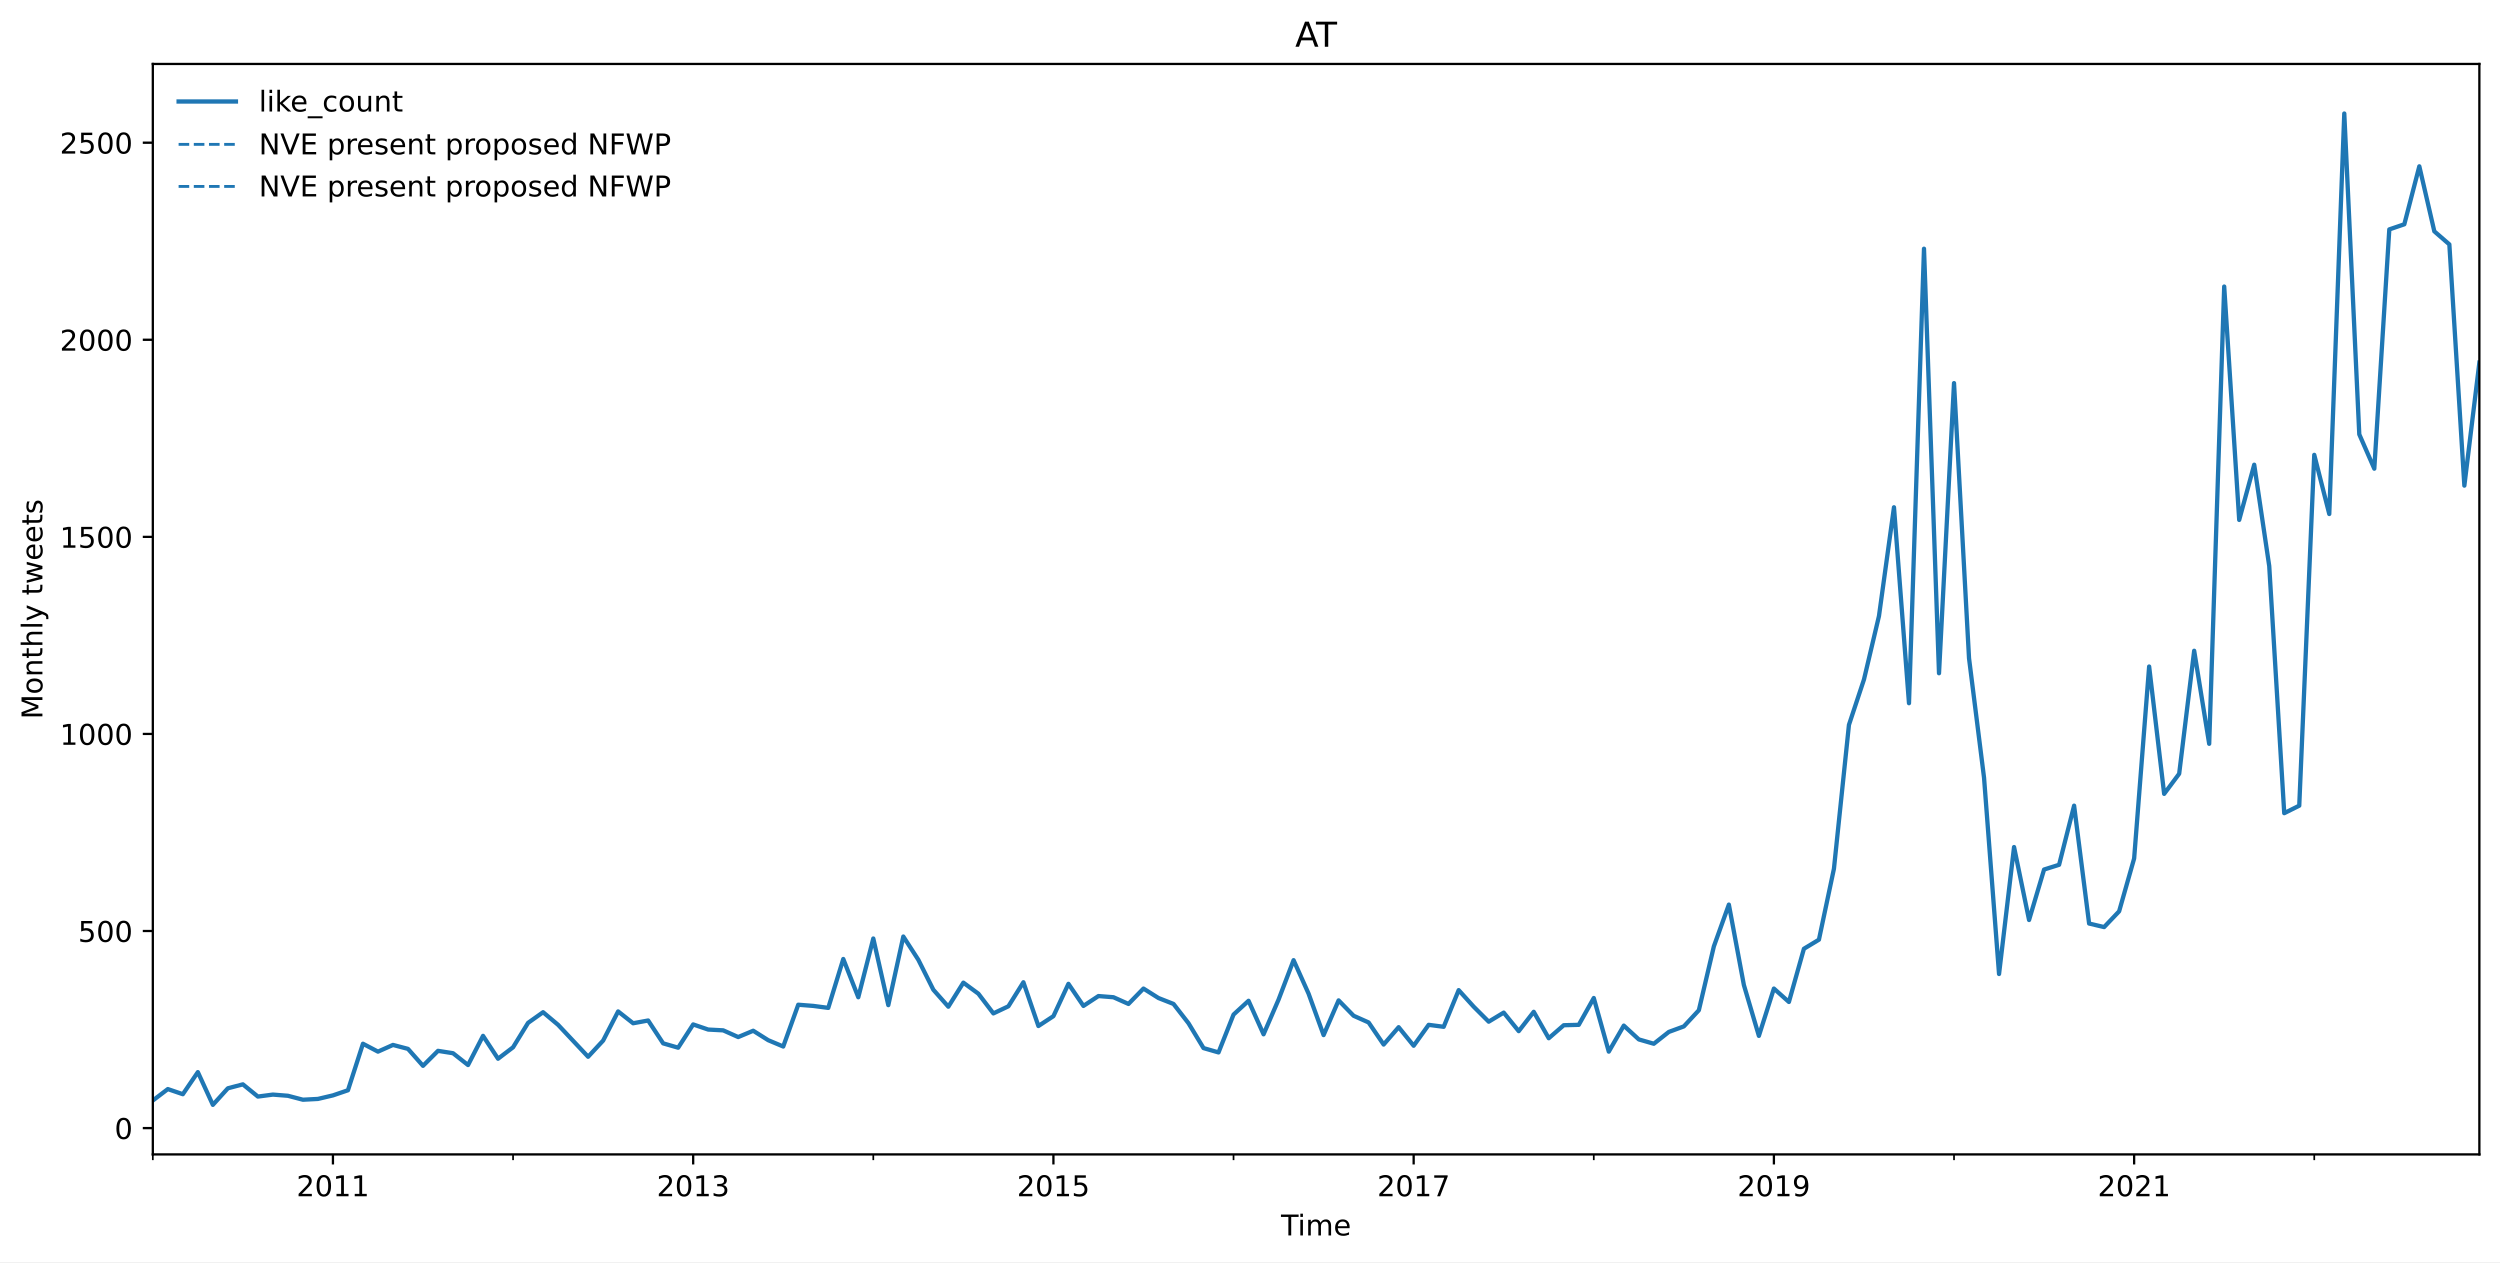
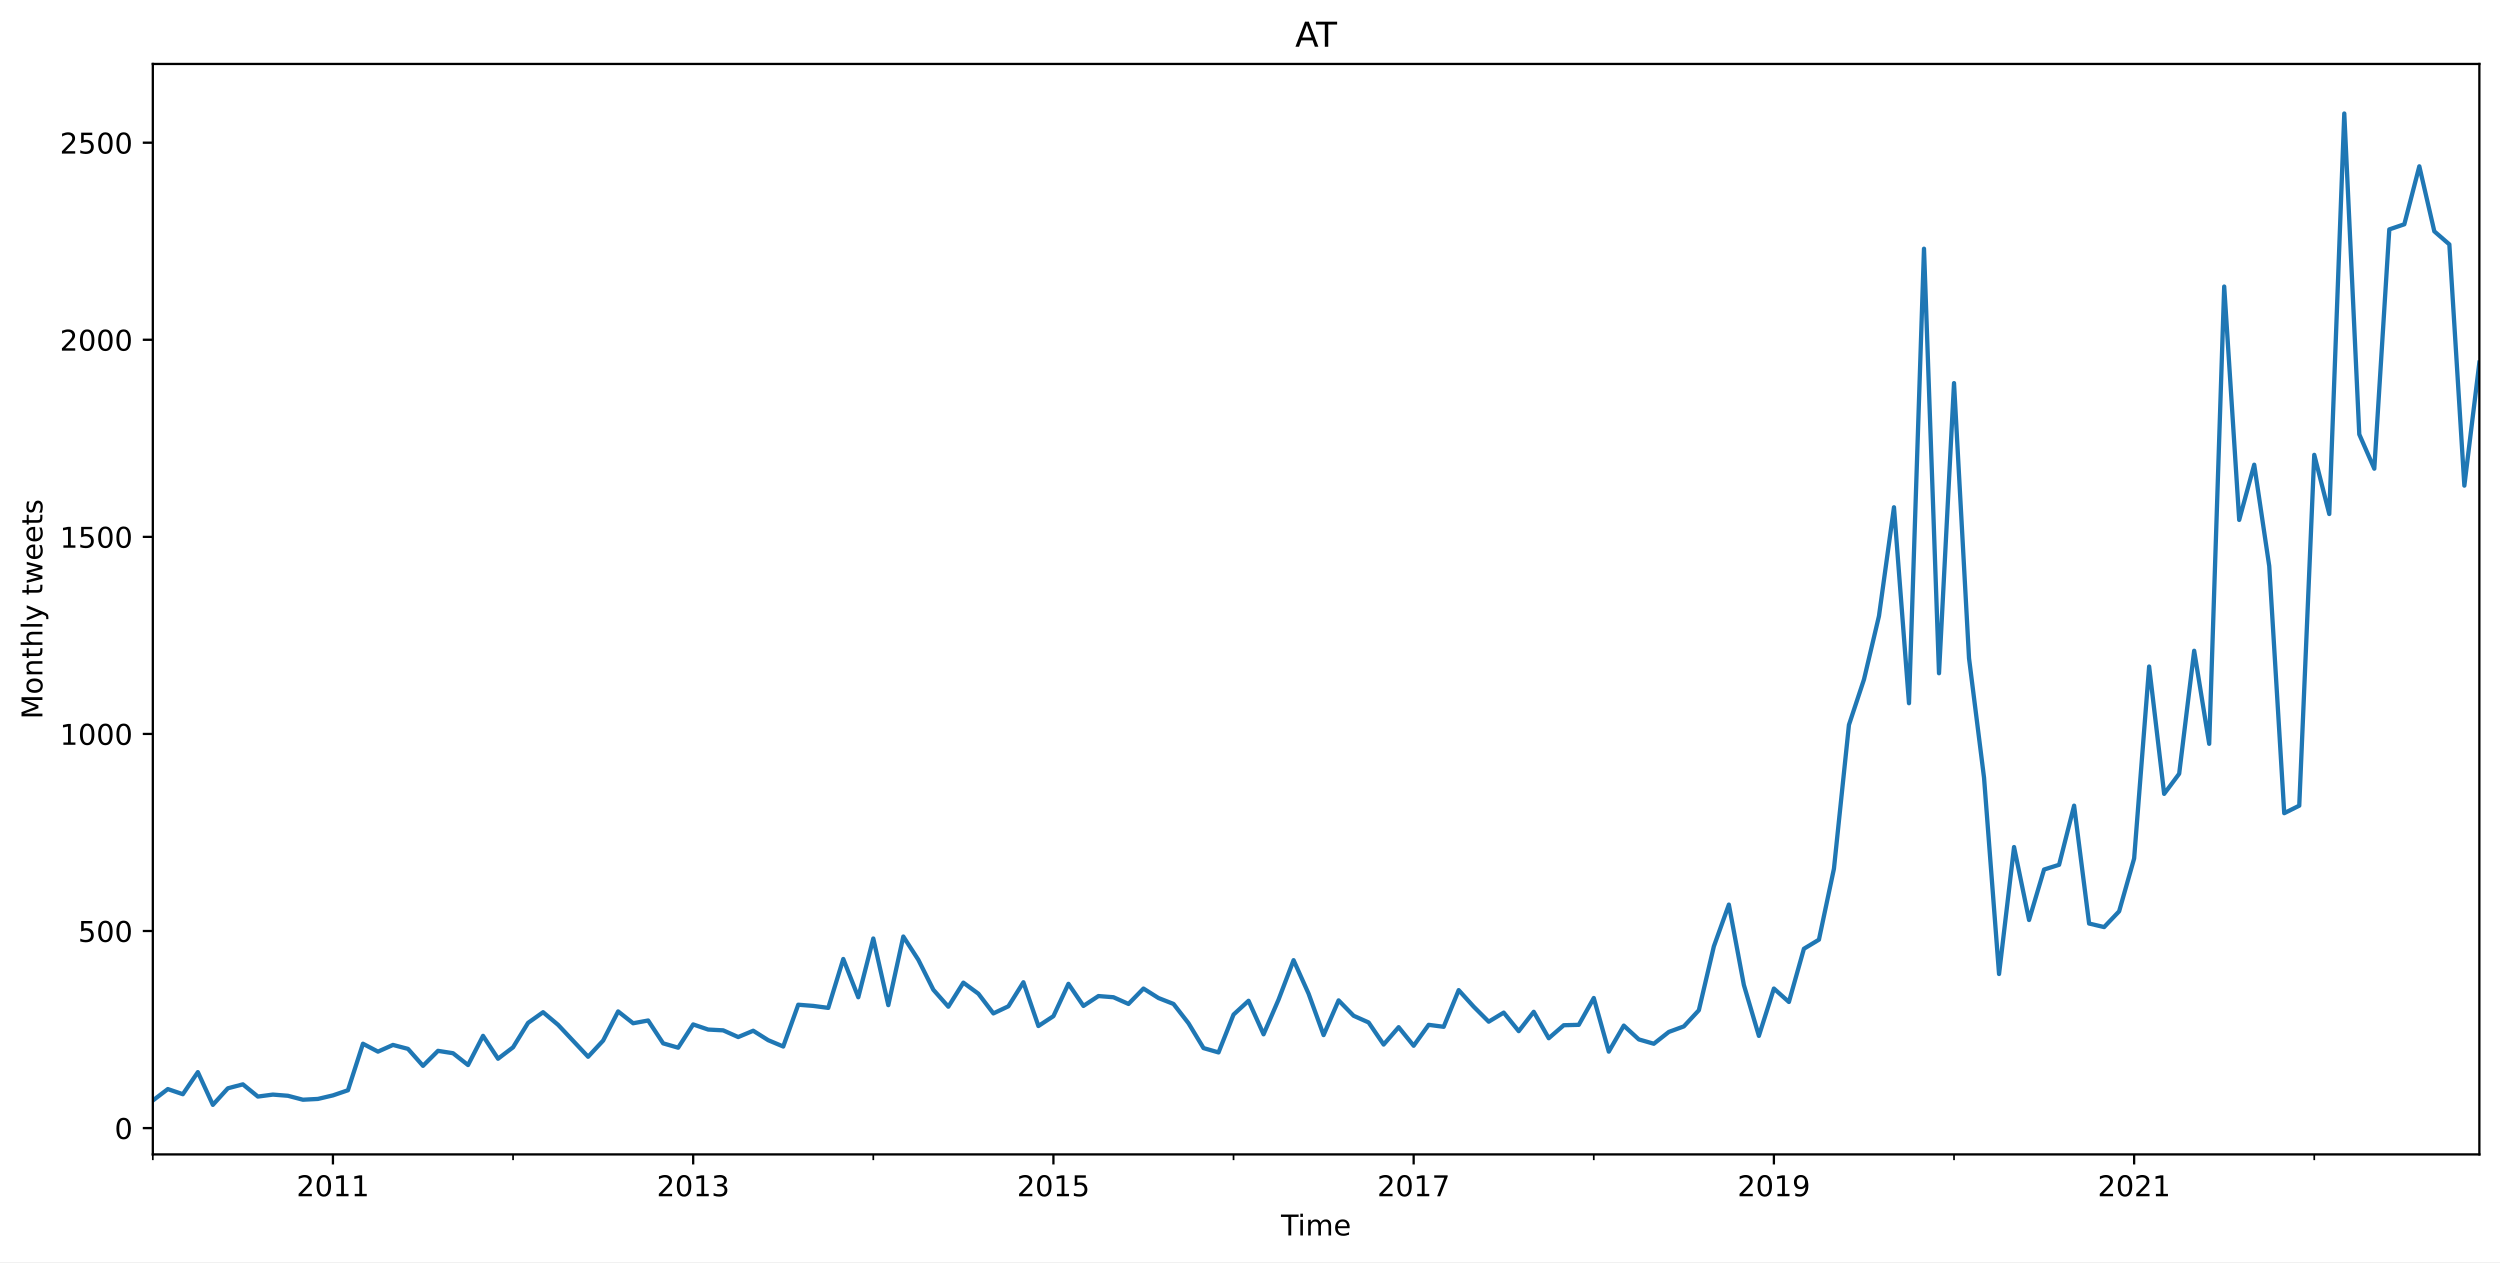
<svg xmlns="http://www.w3.org/2000/svg" xmlns:xlink="http://www.w3.org/1999/xlink" width="872.4pt" height="440.4pt" viewBox="0 0 872.4 440.4" version="1.1">
  <defs>
    <style type="text/css">*{stroke-linejoin: round; stroke-linecap: butt}</style>
  </defs>
  <g id="figure_1">
    <g id="patch_1">
      <path d="M 0 440.4  L 872.4 440.4  L 872.4 0  L 0 0  z " style="fill: #ffffff" />
    </g>
    <g id="axes_1">
      <g id="patch_2">
        <path d="M 53.328 402.843  L 865.2 402.843  L 865.2 22.318  L 53.328 22.318  z " style="fill: #ffffff" />
      </g>
      <g id="matplotlib.axis_1">
        <g id="xtick_1">
          <g id="line2d_1">
            <defs>
-               <path id="m3f934254a1" d="M 0 0  L 0 3.5  " style="stroke: #000000; stroke-width: 0.8" />
-             </defs>
-             <g>
-               <use xlink:href="#m3f934254a1" x="116.183" y="402.843" style="stroke: #000000; stroke-width: 0.8" />
+               <path id="m5b1c7b7deb" d="M 0 0  L 0 3.5  " style="stroke: #000000; stroke-width: 0.8" />
+             </defs>
+             <g>
+               <use xlink:href="#m5b1c7b7deb" x="116.183" y="402.843" style="stroke: #000000; stroke-width: 0.8" />
            </g>
          </g>
          <g id="text_1">
            <g transform="translate(103.4577 417.4417) scale(0.1 -0.1)">
              <defs>
                <path id="DejaVuSans-32" d="M 1228 531  L 3431 531  L 3431 0  L 469 0  L 469 531  Q 828 903 1448 1529  Q 2069 2156 2228 2338  Q 2531 2678 2651 2914  Q 2772 3150 2772 3378  Q 2772 3750 2511 3984  Q 2250 4219 1831 4219  Q 1534 4219 1204 4116  Q 875 4013 500 3803  L 500 4441  Q 881 4594 1212 4672  Q 1544 4750 1819 4750  Q 2544 4750 2975 4387  Q 3406 4025 3406 3419  Q 3406 3131 3298 2873  Q 3191 2616 2906 2266  Q 2828 2175 2409 1742  Q 1991 1309 1228 531  z " transform="scale(0.015625)" />
                <path id="DejaVuSans-30" d="M 2034 4250  Q 1547 4250 1301 3770  Q 1056 3291 1056 2328  Q 1056 1369 1301 889  Q 1547 409 2034 409  Q 2525 409 2770 889  Q 3016 1369 3016 2328  Q 3016 3291 2770 3770  Q 2525 4250 2034 4250  z M 2034 4750  Q 2819 4750 3233 4129  Q 3647 3509 3647 2328  Q 3647 1150 3233 529  Q 2819 -91 2034 -91  Q 1250 -91 836 529  Q 422 1150 422 2328  Q 422 3509 836 4129  Q 1250 4750 2034 4750  z " transform="scale(0.015625)" />
                <path id="DejaVuSans-31" d="M 794 531  L 1825 531  L 1825 4091  L 703 3866  L 703 4441  L 1819 4666  L 2450 4666  L 2450 531  L 3481 531  L 3481 0  L 794 0  L 794 531  z " transform="scale(0.015625)" />
              </defs>
              <use xlink:href="#DejaVuSans-32" />
              <use xlink:href="#DejaVuSans-30" x="63.623" />
              <use xlink:href="#DejaVuSans-31" x="127.246" />
              <use xlink:href="#DejaVuSans-31" x="190.869" />
            </g>
          </g>
        </g>
        <g id="xtick_2">
          <g id="line2d_2">
            <g>
-               <use xlink:href="#m3f934254a1" x="241.892" y="402.843" style="stroke: #000000; stroke-width: 0.8" />
+               <use xlink:href="#m5b1c7b7deb" x="241.892" y="402.843" style="stroke: #000000; stroke-width: 0.8" />
            </g>
          </g>
          <g id="text_2">
            <g transform="translate(229.1668 417.4417) scale(0.1 -0.1)">
              <defs>
                <path id="DejaVuSans-33" d="M 2597 2516  Q 3050 2419 3304 2112  Q 3559 1806 3559 1356  Q 3559 666 3084 287  Q 2609 -91 1734 -91  Q 1441 -91 1130 -33  Q 819 25 488 141  L 488 750  Q 750 597 1062 519  Q 1375 441 1716 441  Q 2309 441 2620 675  Q 2931 909 2931 1356  Q 2931 1769 2642 2001  Q 2353 2234 1838 2234  L 1294 2234  L 1294 2753  L 1863 2753  Q 2328 2753 2575 2939  Q 2822 3125 2822 3475  Q 2822 3834 2567 4026  Q 2313 4219 1838 4219  Q 1578 4219 1281 4162  Q 984 4106 628 3988  L 628 4550  Q 988 4650 1302 4700  Q 1616 4750 1894 4750  Q 2613 4750 3031 4423  Q 3450 4097 3450 3541  Q 3450 3153 3228 2886  Q 3006 2619 2597 2516  z " transform="scale(0.015625)" />
              </defs>
              <use xlink:href="#DejaVuSans-32" />
              <use xlink:href="#DejaVuSans-30" x="63.623" />
              <use xlink:href="#DejaVuSans-31" x="127.246" />
              <use xlink:href="#DejaVuSans-33" x="190.869" />
            </g>
          </g>
        </g>
        <g id="xtick_3">
          <g id="line2d_3">
            <g>
-               <use xlink:href="#m3f934254a1" x="367.601" y="402.843" style="stroke: #000000; stroke-width: 0.8" />
+               <use xlink:href="#m5b1c7b7deb" x="367.601" y="402.843" style="stroke: #000000; stroke-width: 0.8" />
            </g>
          </g>
          <g id="text_3">
            <g transform="translate(354.8759 417.4417) scale(0.1 -0.1)">
              <defs>
                <path id="DejaVuSans-35" d="M 691 4666  L 3169 4666  L 3169 4134  L 1269 4134  L 1269 2991  Q 1406 3038 1543 3061  Q 1681 3084 1819 3084  Q 2600 3084 3056 2656  Q 3513 2228 3513 1497  Q 3513 744 3044 326  Q 2575 -91 1722 -91  Q 1428 -91 1123 -41  Q 819 9 494 109  L 494 744  Q 775 591 1075 516  Q 1375 441 1709 441  Q 2250 441 2565 725  Q 2881 1009 2881 1497  Q 2881 1984 2565 2268  Q 2250 2553 1709 2553  Q 1456 2553 1204 2497  Q 953 2441 691 2322  L 691 4666  z " transform="scale(0.015625)" />
              </defs>
              <use xlink:href="#DejaVuSans-32" />
              <use xlink:href="#DejaVuSans-30" x="63.623" />
              <use xlink:href="#DejaVuSans-31" x="127.246" />
              <use xlink:href="#DejaVuSans-35" x="190.869" />
            </g>
          </g>
        </g>
        <g id="xtick_4">
          <g id="line2d_4">
            <g>
-               <use xlink:href="#m3f934254a1" x="493.31" y="402.843" style="stroke: #000000; stroke-width: 0.8" />
+               <use xlink:href="#m5b1c7b7deb" x="493.31" y="402.843" style="stroke: #000000; stroke-width: 0.8" />
            </g>
          </g>
          <g id="text_4">
            <g transform="translate(480.585 417.4417) scale(0.1 -0.1)">
              <defs>
                <path id="DejaVuSans-37" d="M 525 4666  L 3525 4666  L 3525 4397  L 1831 0  L 1172 0  L 2766 4134  L 525 4134  L 525 4666  z " transform="scale(0.015625)" />
              </defs>
              <use xlink:href="#DejaVuSans-32" />
              <use xlink:href="#DejaVuSans-30" x="63.623" />
              <use xlink:href="#DejaVuSans-31" x="127.246" />
              <use xlink:href="#DejaVuSans-37" x="190.869" />
            </g>
          </g>
        </g>
        <g id="xtick_5">
          <g id="line2d_5">
            <g>
-               <use xlink:href="#m3f934254a1" x="619.019" y="402.843" style="stroke: #000000; stroke-width: 0.8" />
+               <use xlink:href="#m5b1c7b7deb" x="619.019" y="402.843" style="stroke: #000000; stroke-width: 0.8" />
            </g>
          </g>
          <g id="text_5">
            <g transform="translate(606.2942 417.4417) scale(0.1 -0.1)">
              <defs>
                <path id="DejaVuSans-39" d="M 703 97  L 703 672  Q 941 559 1184 500  Q 1428 441 1663 441  Q 2288 441 2617 861  Q 2947 1281 2994 2138  Q 2813 1869 2534 1725  Q 2256 1581 1919 1581  Q 1219 1581 811 2004  Q 403 2428 403 3163  Q 403 3881 828 4315  Q 1253 4750 1959 4750  Q 2769 4750 3195 4129  Q 3622 3509 3622 2328  Q 3622 1225 3098 567  Q 2575 -91 1691 -91  Q 1453 -91 1209 -44  Q 966 3 703 97  z M 1959 2075  Q 2384 2075 2632 2365  Q 2881 2656 2881 3163  Q 2881 3666 2632 3958  Q 2384 4250 1959 4250  Q 1534 4250 1286 3958  Q 1038 3666 1038 3163  Q 1038 2656 1286 2365  Q 1534 2075 1959 2075  z " transform="scale(0.015625)" />
              </defs>
              <use xlink:href="#DejaVuSans-32" />
              <use xlink:href="#DejaVuSans-30" x="63.623" />
              <use xlink:href="#DejaVuSans-31" x="127.246" />
              <use xlink:href="#DejaVuSans-39" x="190.869" />
            </g>
          </g>
        </g>
        <g id="xtick_6">
          <g id="line2d_6">
            <g>
-               <use xlink:href="#m3f934254a1" x="744.728" y="402.843" style="stroke: #000000; stroke-width: 0.8" />
+               <use xlink:href="#m5b1c7b7deb" x="744.728" y="402.843" style="stroke: #000000; stroke-width: 0.8" />
            </g>
          </g>
          <g id="text_6">
            <g transform="translate(732.0033 417.4417) scale(0.1 -0.1)">
              <use xlink:href="#DejaVuSans-32" />
              <use xlink:href="#DejaVuSans-30" x="63.623" />
              <use xlink:href="#DejaVuSans-32" x="127.246" />
              <use xlink:href="#DejaVuSans-31" x="190.869" />
            </g>
          </g>
        </g>
        <g id="xtick_7">
          <g id="line2d_7">
            <defs>
-               <path id="m007cc89dfb" d="M 0 0  L 0 2  " style="stroke: #000000; stroke-width: 0.6" />
-             </defs>
-             <g>
-               <use xlink:href="#m007cc89dfb" x="53.328" y="402.843" style="stroke: #000000; stroke-width: 0.6" />
+               <path id="m620632940e" d="M 0 0  L 0 2  " style="stroke: #000000; stroke-width: 0.6" />
+             </defs>
+             <g>
+               <use xlink:href="#m620632940e" x="53.328" y="402.843" style="stroke: #000000; stroke-width: 0.6" />
            </g>
          </g>
        </g>
        <g id="xtick_8">
          <g id="line2d_8">
            <g>
-               <use xlink:href="#m007cc89dfb" x="179.037" y="402.843" style="stroke: #000000; stroke-width: 0.6" />
+               <use xlink:href="#m620632940e" x="179.037" y="402.843" style="stroke: #000000; stroke-width: 0.6" />
            </g>
          </g>
        </g>
        <g id="xtick_9">
          <g id="line2d_9">
            <g>
-               <use xlink:href="#m007cc89dfb" x="304.746" y="402.843" style="stroke: #000000; stroke-width: 0.6" />
+               <use xlink:href="#m620632940e" x="304.746" y="402.843" style="stroke: #000000; stroke-width: 0.6" />
            </g>
          </g>
        </g>
        <g id="xtick_10">
          <g id="line2d_10">
            <g>
-               <use xlink:href="#m007cc89dfb" x="430.455" y="402.843" style="stroke: #000000; stroke-width: 0.6" />
+               <use xlink:href="#m620632940e" x="430.455" y="402.843" style="stroke: #000000; stroke-width: 0.6" />
            </g>
          </g>
        </g>
        <g id="xtick_11">
          <g id="line2d_11">
            <g>
-               <use xlink:href="#m007cc89dfb" x="556.165" y="402.843" style="stroke: #000000; stroke-width: 0.6" />
+               <use xlink:href="#m620632940e" x="556.165" y="402.843" style="stroke: #000000; stroke-width: 0.6" />
            </g>
          </g>
        </g>
        <g id="xtick_12">
          <g id="line2d_12">
            <g>
-               <use xlink:href="#m007cc89dfb" x="681.874" y="402.843" style="stroke: #000000; stroke-width: 0.6" />
+               <use xlink:href="#m620632940e" x="681.874" y="402.843" style="stroke: #000000; stroke-width: 0.6" />
            </g>
          </g>
        </g>
        <g id="xtick_13">
          <g id="line2d_13">
            <g>
-               <use xlink:href="#m007cc89dfb" x="807.583" y="402.843" style="stroke: #000000; stroke-width: 0.6" />
+               <use xlink:href="#m620632940e" x="807.583" y="402.843" style="stroke: #000000; stroke-width: 0.6" />
            </g>
          </g>
        </g>
        <g id="text_7">
          <g transform="translate(447.0302 431.1198) scale(0.1 -0.1)">
            <defs>
              <path id="DejaVuSans-54" d="M -19 4666  L 3928 4666  L 3928 4134  L 2272 4134  L 2272 0  L 1638 0  L 1638 4134  L -19 4134  L -19 4666  z " transform="scale(0.015625)" />
              <path id="DejaVuSans-69" d="M 603 3500  L 1178 3500  L 1178 0  L 603 0  L 603 3500  z M 603 4863  L 1178 4863  L 1178 4134  L 603 4134  L 603 4863  z " transform="scale(0.015625)" />
              <path id="DejaVuSans-6d" d="M 3328 2828  Q 3544 3216 3844 3400  Q 4144 3584 4550 3584  Q 5097 3584 5394 3201  Q 5691 2819 5691 2113  L 5691 0  L 5113 0  L 5113 2094  Q 5113 2597 4934 2840  Q 4756 3084 4391 3084  Q 3944 3084 3684 2787  Q 3425 2491 3425 1978  L 3425 0  L 2847 0  L 2847 2094  Q 2847 2600 2669 2842  Q 2491 3084 2119 3084  Q 1678 3084 1418 2786  Q 1159 2488 1159 1978  L 1159 0  L 581 0  L 581 3500  L 1159 3500  L 1159 2956  Q 1356 3278 1631 3431  Q 1906 3584 2284 3584  Q 2666 3584 2933 3390  Q 3200 3197 3328 2828  z " transform="scale(0.015625)" />
              <path id="DejaVuSans-65" d="M 3597 1894  L 3597 1613  L 953 1613  Q 991 1019 1311 708  Q 1631 397 2203 397  Q 2534 397 2845 478  Q 3156 559 3463 722  L 3463 178  Q 3153 47 2828 -22  Q 2503 -91 2169 -91  Q 1331 -91 842 396  Q 353 884 353 1716  Q 353 2575 817 3079  Q 1281 3584 2069 3584  Q 2775 3584 3186 3129  Q 3597 2675 3597 1894  z M 3022 2063  Q 3016 2534 2758 2815  Q 2500 3097 2075 3097  Q 1594 3097 1305 2825  Q 1016 2553 972 2059  L 3022 2063  z " transform="scale(0.015625)" />
            </defs>
            <use xlink:href="#DejaVuSans-54" />
            <use xlink:href="#DejaVuSans-69" x="57.959" />
            <use xlink:href="#DejaVuSans-6d" x="85.742" />
            <use xlink:href="#DejaVuSans-65" x="183.154" />
          </g>
        </g>
      </g>
      <g id="matplotlib.axis_2">
        <g id="ytick_1">
          <g id="line2d_14">
            <defs>
-               <path id="m5d0790c87f" d="M 0 0  L -3.5 0  " style="stroke: #000000; stroke-width: 0.8" />
-             </defs>
-             <g>
-               <use xlink:href="#m5d0790c87f" x="53.328" y="393.662" style="stroke: #000000; stroke-width: 0.8" />
+               <path id="m2405f408c2" d="M 0 0  L -3.5 0  " style="stroke: #000000; stroke-width: 0.8" />
+             </defs>
+             <g>
+               <use xlink:href="#m2405f408c2" x="53.328" y="393.662" style="stroke: #000000; stroke-width: 0.8" />
            </g>
          </g>
          <g id="text_8">
            <g transform="translate(39.96563 397.4612) scale(0.1 -0.1)">
              <use xlink:href="#DejaVuSans-30" />
            </g>
          </g>
        </g>
        <g id="ytick_2">
          <g id="line2d_15">
            <g>
-               <use xlink:href="#m5d0790c87f" x="53.328" y="324.888" style="stroke: #000000; stroke-width: 0.8" />
+               <use xlink:href="#m2405f408c2" x="53.328" y="324.888" style="stroke: #000000; stroke-width: 0.8" />
            </g>
          </g>
          <g id="text_9">
            <g transform="translate(27.24063 328.6874) scale(0.1 -0.1)">
              <use xlink:href="#DejaVuSans-35" />
              <use xlink:href="#DejaVuSans-30" x="63.623" />
              <use xlink:href="#DejaVuSans-30" x="127.246" />
            </g>
          </g>
        </g>
        <g id="ytick_3">
          <g id="line2d_16">
            <g>
-               <use xlink:href="#m5d0790c87f" x="53.328" y="256.114" style="stroke: #000000; stroke-width: 0.8" />
+               <use xlink:href="#m2405f408c2" x="53.328" y="256.114" style="stroke: #000000; stroke-width: 0.8" />
            </g>
          </g>
          <g id="text_10">
            <g transform="translate(20.87813 259.9137) scale(0.1 -0.1)">
              <use xlink:href="#DejaVuSans-31" />
              <use xlink:href="#DejaVuSans-30" x="63.623" />
              <use xlink:href="#DejaVuSans-30" x="127.246" />
              <use xlink:href="#DejaVuSans-30" x="190.869" />
            </g>
          </g>
        </g>
        <g id="ytick_4">
          <g id="line2d_17">
            <g>
-               <use xlink:href="#m5d0790c87f" x="53.328" y="187.341" style="stroke: #000000; stroke-width: 0.8" />
+               <use xlink:href="#m2405f408c2" x="53.328" y="187.341" style="stroke: #000000; stroke-width: 0.8" />
            </g>
          </g>
          <g id="text_11">
            <g transform="translate(20.87813 191.14) scale(0.1 -0.1)">
              <use xlink:href="#DejaVuSans-31" />
              <use xlink:href="#DejaVuSans-35" x="63.623" />
              <use xlink:href="#DejaVuSans-30" x="127.246" />
              <use xlink:href="#DejaVuSans-30" x="190.869" />
            </g>
          </g>
        </g>
        <g id="ytick_5">
          <g id="line2d_18">
            <g>
-               <use xlink:href="#m5d0790c87f" x="53.328" y="118.567" style="stroke: #000000; stroke-width: 0.8" />
+               <use xlink:href="#m2405f408c2" x="53.328" y="118.567" style="stroke: #000000; stroke-width: 0.8" />
            </g>
          </g>
          <g id="text_12">
            <g transform="translate(20.87813 122.3662) scale(0.1 -0.1)">
              <use xlink:href="#DejaVuSans-32" />
              <use xlink:href="#DejaVuSans-30" x="63.623" />
              <use xlink:href="#DejaVuSans-30" x="127.246" />
              <use xlink:href="#DejaVuSans-30" x="190.869" />
            </g>
          </g>
        </g>
        <g id="ytick_6">
          <g id="line2d_19">
            <g>
-               <use xlink:href="#m5d0790c87f" x="53.328" y="49.793" style="stroke: #000000; stroke-width: 0.8" />
+               <use xlink:href="#m2405f408c2" x="53.328" y="49.793" style="stroke: #000000; stroke-width: 0.8" />
            </g>
          </g>
          <g id="text_13">
            <g transform="translate(20.87813 53.59246) scale(0.1 -0.1)">
              <use xlink:href="#DejaVuSans-32" />
              <use xlink:href="#DejaVuSans-35" x="63.623" />
              <use xlink:href="#DejaVuSans-30" x="127.246" />
              <use xlink:href="#DejaVuSans-30" x="190.869" />
            </g>
          </g>
        </g>
        <g id="text_14">
          <g transform="translate(14.79844 250.9565) rotate(-90) scale(0.1 -0.1)">
            <defs>
              <path id="DejaVuSans-4d" d="M 628 4666  L 1569 4666  L 2759 1491  L 3956 4666  L 4897 4666  L 4897 0  L 4281 0  L 4281 4097  L 3078 897  L 2444 897  L 1241 4097  L 1241 0  L 628 0  L 628 4666  z " transform="scale(0.015625)" />
              <path id="DejaVuSans-6f" d="M 1959 3097  Q 1497 3097 1228 2736  Q 959 2375 959 1747  Q 959 1119 1226 758  Q 1494 397 1959 397  Q 2419 397 2687 759  Q 2956 1122 2956 1747  Q 2956 2369 2687 2733  Q 2419 3097 1959 3097  z M 1959 3584  Q 2709 3584 3137 3096  Q 3566 2609 3566 1747  Q 3566 888 3137 398  Q 2709 -91 1959 -91  Q 1206 -91 779 398  Q 353 888 353 1747  Q 353 2609 779 3096  Q 1206 3584 1959 3584  z " transform="scale(0.015625)" />
              <path id="DejaVuSans-6e" d="M 3513 2113  L 3513 0  L 2938 0  L 2938 2094  Q 2938 2591 2744 2837  Q 2550 3084 2163 3084  Q 1697 3084 1428 2787  Q 1159 2491 1159 1978  L 1159 0  L 581 0  L 581 3500  L 1159 3500  L 1159 2956  Q 1366 3272 1645 3428  Q 1925 3584 2291 3584  Q 2894 3584 3203 3211  Q 3513 2838 3513 2113  z " transform="scale(0.015625)" />
              <path id="DejaVuSans-74" d="M 1172 4494  L 1172 3500  L 2356 3500  L 2356 3053  L 1172 3053  L 1172 1153  Q 1172 725 1289 603  Q 1406 481 1766 481  L 2356 481  L 2356 0  L 1766 0  Q 1100 0 847 248  Q 594 497 594 1153  L 594 3053  L 172 3053  L 172 3500  L 594 3500  L 594 4494  L 1172 4494  z " transform="scale(0.015625)" />
              <path id="DejaVuSans-68" d="M 3513 2113  L 3513 0  L 2938 0  L 2938 2094  Q 2938 2591 2744 2837  Q 2550 3084 2163 3084  Q 1697 3084 1428 2787  Q 1159 2491 1159 1978  L 1159 0  L 581 0  L 581 4863  L 1159 4863  L 1159 2956  Q 1366 3272 1645 3428  Q 1925 3584 2291 3584  Q 2894 3584 3203 3211  Q 3513 2838 3513 2113  z " transform="scale(0.015625)" />
              <path id="DejaVuSans-6c" d="M 603 4863  L 1178 4863  L 1178 0  L 603 0  L 603 4863  z " transform="scale(0.015625)" />
              <path id="DejaVuSans-79" d="M 2059 -325  Q 1816 -950 1584 -1140  Q 1353 -1331 966 -1331  L 506 -1331  L 506 -850  L 844 -850  Q 1081 -850 1212 -737  Q 1344 -625 1503 -206  L 1606 56  L 191 3500  L 800 3500  L 1894 763  L 2988 3500  L 3597 3500  L 2059 -325  z " transform="scale(0.015625)" />
              <path id="DejaVuSans-20" transform="scale(0.015625)" />
              <path id="DejaVuSans-77" d="M 269 3500  L 844 3500  L 1563 769  L 2278 3500  L 2956 3500  L 3675 769  L 4391 3500  L 4966 3500  L 4050 0  L 3372 0  L 2619 2869  L 1863 0  L 1184 0  L 269 3500  z " transform="scale(0.015625)" />
              <path id="DejaVuSans-73" d="M 2834 3397  L 2834 2853  Q 2591 2978 2328 3040  Q 2066 3103 1784 3103  Q 1356 3103 1142 2972  Q 928 2841 928 2578  Q 928 2378 1081 2264  Q 1234 2150 1697 2047  L 1894 2003  Q 2506 1872 2764 1633  Q 3022 1394 3022 966  Q 3022 478 2636 193  Q 2250 -91 1575 -91  Q 1294 -91 989 -36  Q 684 19 347 128  L 347 722  Q 666 556 975 473  Q 1284 391 1588 391  Q 1994 391 2212 530  Q 2431 669 2431 922  Q 2431 1156 2273 1281  Q 2116 1406 1581 1522  L 1381 1569  Q 847 1681 609 1914  Q 372 2147 372 2553  Q 372 3047 722 3315  Q 1072 3584 1716 3584  Q 2034 3584 2315 3537  Q 2597 3491 2834 3397  z " transform="scale(0.015625)" />
            </defs>
            <use xlink:href="#DejaVuSans-4d" />
            <use xlink:href="#DejaVuSans-6f" x="86.279" />
            <use xlink:href="#DejaVuSans-6e" x="147.461" />
            <use xlink:href="#DejaVuSans-74" x="210.84" />
            <use xlink:href="#DejaVuSans-68" x="250.049" />
            <use xlink:href="#DejaVuSans-6c" x="313.428" />
            <use xlink:href="#DejaVuSans-79" x="341.211" />
            <use xlink:href="#DejaVuSans-20" x="400.391" />
            <use xlink:href="#DejaVuSans-74" x="432.178" />
            <use xlink:href="#DejaVuSans-77" x="471.387" />
            <use xlink:href="#DejaVuSans-65" x="553.174" />
            <use xlink:href="#DejaVuSans-65" x="614.697" />
            <use xlink:href="#DejaVuSans-74" x="676.221" />
            <use xlink:href="#DejaVuSans-73" x="715.43" />
          </g>
        </g>
      </g>
      <g id="line2d_20">
-         <path d="M 53.328 384.034  L 58.566 380.045  L 63.804 381.833  L 69.042 374.13  L 74.28 385.547  L 79.518 379.77  L 84.755 378.394  L 89.993 382.658  L 95.231 381.97  L 100.469 382.383  L 105.707 383.759  L 110.945 383.483  L 116.183 382.246  L 121.421 380.457  L 126.658 364.227  L 131.896 366.978  L 137.134 364.639  L 142.372 366.015  L 147.61 371.929  L 152.848 366.703  L 158.086 367.528  L 163.324 371.654  L 168.561 361.476  L 173.799 369.454  L 179.037 365.465  L 184.275 356.937  L 189.513 353.223  L 194.751 357.625  L 205.227 368.766  L 210.465 363.126  L 215.702 352.948  L 220.94 357.074  L 226.178 356.112  L 231.416 364.089  L 236.654 365.602  L 241.892 357.487  L 247.13 359.275  L 252.368 359.55  L 257.605 361.889  L 262.843 359.688  L 268.081 362.989  L 273.319 365.19  L 278.557 350.61  L 283.795 351.022  L 289.033 351.71  L 294.271 334.654  L 299.508 347.996  L 304.746 327.502  L 309.984 350.747  L 315.222 326.814  L 320.46 334.929  L 325.698 345.383  L 330.936 351.297  L 336.174 342.907  L 341.412 346.758  L 346.649 353.636  L 351.887 351.16  L 357.125 342.769  L 362.363 358.037  L 367.601 354.598  L 372.839 343.32  L 378.077 351.022  L 383.315 347.584  L 388.552 347.996  L 393.79 350.335  L 399.028 344.97  L 404.266 348.271  L 409.504 350.335  L 414.742 357.074  L 419.98 365.74  L 425.218 367.253  L 430.455 354.048  L 435.693 349.234  L 440.931 360.926  L 446.169 348.821  L 451.407 335.067  L 456.645 346.758  L 461.883 361.201  L 467.121 349.097  L 472.359 354.461  L 477.596 356.799  L 482.834 364.502  L 488.072 358.45  L 493.31 364.915  L 498.548 357.625  L 503.786 358.312  L 509.024 345.52  L 514.262 351.297  L 519.499 356.524  L 524.737 353.361  L 529.975 359.825  L 535.213 353.085  L 540.451 362.301  L 545.689 357.762  L 550.927 357.625  L 556.165 348.271  L 561.402 366.978  L 566.64 357.9  L 571.878 362.714  L 577.116 364.227  L 582.354 360.1  L 587.592 358.175  L 592.83 352.535  L 598.068 330.253  L 603.306 315.673  L 608.543 343.732  L 613.781 361.476  L 619.019 344.97  L 624.257 349.647  L 629.495 331.078  L 634.733 327.914  L 639.971 303.156  L 645.209 252.951  L 650.446 237.133  L 655.684 214.988  L 660.922 177.025  L 666.16 245.386  L 671.398 86.794  L 676.636 234.932  L 681.874 133.697  L 687.112 229.705  L 692.349 271.382  L 697.587 339.881  L 702.825 295.591  L 708.063 321.037  L 713.301 303.431  L 718.539 301.78  L 723.777 281.148  L 729.015 322.275  L 734.253 323.513  L 739.49 318.011  L 744.728 299.579  L 749.966 232.594  L 755.204 277.022  L 760.442 270.007  L 765.68 227.092  L 770.918 259.553  L 776.156 99.998  L 781.393 181.426  L 786.631 162.17  L 791.869 197.519  L 797.107 283.762  L 802.345 281.148  L 807.583 158.731  L 812.821 179.363  L 818.059 39.615  L 823.296 151.578  L 828.534 163.545  L 833.772 80.054  L 839.01 78.266  L 844.248 58.046  L 849.486 80.741  L 854.724 85.28  L 859.962 169.46  L 865.2 126.545  L 865.2 126.545  " clip-path="url(#pf5dd58b23a)" style="fill: none; stroke: #1f77b4; stroke-width: 1.5; stroke-linecap: square" />
+         <path d="M 53.328 384.034  L 58.566 380.045  L 63.804 381.833  L 69.042 374.13  L 74.28 385.547  L 79.518 379.77  L 84.755 378.394  L 89.993 382.658  L 95.231 381.97  L 100.469 382.383  L 105.707 383.759  L 110.945 383.483  L 116.183 382.246  L 121.421 380.457  L 126.658 364.227  L 131.896 366.978  L 137.134 364.639  L 142.372 366.015  L 147.61 371.929  L 152.848 366.703  L 158.086 367.528  L 163.324 371.654  L 168.561 361.476  L 173.799 369.454  L 179.037 365.465  L 184.275 356.937  L 189.513 353.223  L 194.751 357.625  L 205.227 368.766  L 210.465 363.126  L 215.702 352.948  L 220.94 357.074  L 226.178 356.112  L 231.416 364.089  L 236.654 365.602  L 241.892 357.487  L 247.13 359.275  L 252.368 359.55  L 257.605 361.889  L 262.843 359.688  L 268.081 362.989  L 273.319 365.19  L 278.557 350.61  L 283.795 351.022  L 289.033 351.71  L 294.271 334.654  L 299.508 347.996  L 304.746 327.502  L 309.984 350.747  L 315.222 326.814  L 320.46 334.929  L 325.698 345.383  L 330.936 351.297  L 336.174 342.907  L 341.412 346.758  L 346.649 353.636  L 351.887 351.16  L 357.125 342.769  L 362.363 358.037  L 367.601 354.598  L 372.839 343.32  L 378.077 351.022  L 383.315 347.584  L 388.552 347.996  L 393.79 350.335  L 399.028 344.97  L 404.266 348.271  L 409.504 350.335  L 414.742 357.074  L 419.98 365.74  L 425.218 367.253  L 430.455 354.048  L 435.693 349.234  L 440.931 360.926  L 446.169 348.821  L 451.407 335.067  L 456.645 346.758  L 461.883 361.201  L 467.121 349.097  L 472.359 354.461  L 477.596 356.799  L 482.834 364.502  L 488.072 358.45  L 493.31 364.915  L 498.548 357.625  L 503.786 358.312  L 509.024 345.52  L 514.262 351.297  L 519.499 356.524  L 524.737 353.361  L 529.975 359.825  L 535.213 353.085  L 540.451 362.301  L 545.689 357.762  L 550.927 357.625  L 556.165 348.271  L 561.402 366.978  L 566.64 357.9  L 571.878 362.714  L 577.116 364.227  L 582.354 360.1  L 587.592 358.175  L 592.83 352.535  L 598.068 330.253  L 603.306 315.673  L 608.543 343.732  L 613.781 361.476  L 619.019 344.97  L 624.257 349.647  L 629.495 331.078  L 634.733 327.914  L 639.971 303.156  L 645.209 252.951  L 650.446 237.133  L 655.684 214.988  L 660.922 177.025  L 666.16 245.386  L 671.398 86.794  L 676.636 234.932  L 681.874 133.697  L 687.112 229.705  L 692.349 271.382  L 697.587 339.881  L 702.825 295.591  L 708.063 321.037  L 713.301 303.431  L 718.539 301.78  L 723.777 281.148  L 729.015 322.275  L 734.253 323.513  L 739.49 318.011  L 744.728 299.579  L 749.966 232.594  L 755.204 277.022  L 760.442 270.007  L 765.68 227.092  L 770.918 259.553  L 776.156 99.998  L 781.393 181.426  L 786.631 162.17  L 791.869 197.519  L 797.107 283.762  L 802.345 281.148  L 807.583 158.731  L 812.821 179.363  L 818.059 39.615  L 823.296 151.578  L 828.534 163.545  L 833.772 80.054  L 839.01 78.266  L 844.248 58.046  L 849.486 80.741  L 854.724 85.28  L 859.962 169.46  L 865.2 126.545  L 865.2 126.545  " clip-path="url(#pc7eb555f18)" style="fill: none; stroke: #1f77b4; stroke-width: 1.5; stroke-linecap: square" />
      </g>
      <g id="line2d_21">
-         <path clip-path="url(#pf5dd58b23a)" style="fill: none; stroke-dasharray: 3.7,1.6; stroke-dashoffset: 0; stroke: #1f77b4" />
+         <path clip-path="url(#pc7eb555f18)" style="fill: none; stroke-dasharray: 3.7,1.6; stroke-dashoffset: 0; stroke: #1f77b4" />
      </g>
      <g id="line2d_22">
-         <path clip-path="url(#pf5dd58b23a)" style="fill: none; stroke-dasharray: 3.7,1.6; stroke-dashoffset: 0; stroke: #1f77b4" />
+         <path clip-path="url(#pc7eb555f18)" style="fill: none; stroke-dasharray: 3.7,1.6; stroke-dashoffset: 0; stroke: #1f77b4" />
      </g>
      <g id="patch_3">
        <path d="M 53.328 402.843  L 53.328 22.318  " style="fill: none; stroke: #000000; stroke-width: 0.8; stroke-linejoin: miter; stroke-linecap: square" />
      </g>
      <g id="patch_4">
        <path d="M 865.2 402.843  L 865.2 22.318  " style="fill: none; stroke: #000000; stroke-width: 0.8; stroke-linejoin: miter; stroke-linecap: square" />
      </g>
      <g id="patch_5">
        <path d="M 53.328 402.843  L 865.2 402.843  " style="fill: none; stroke: #000000; stroke-width: 0.8; stroke-linejoin: miter; stroke-linecap: square" />
      </g>
      <g id="patch_6">
        <path d="M 53.328 22.318  L 865.2 22.318  " style="fill: none; stroke: #000000; stroke-width: 0.8; stroke-linejoin: miter; stroke-linecap: square" />
      </g>
      <g id="text_15">
        <g transform="translate(451.9598 16.31812) scale(0.12 -0.12)">
          <defs>
            <path id="DejaVuSans-41" d="M 2188 4044  L 1331 1722  L 3047 1722  L 2188 4044  z M 1831 4666  L 2547 4666  L 4325 0  L 3669 0  L 3244 1197  L 1141 1197  L 716 0  L 50 0  L 1831 4666  z " transform="scale(0.015625)" />
          </defs>
          <use xlink:href="#DejaVuSans-41" />
          <use xlink:href="#DejaVuSans-54" x="60.658" />
        </g>
      </g>
-       <g id="legend_1">
-         <g id="patch_7">
-           <path d="M 60.328 74.631  L 236.192 74.631  Q 238.192 74.631 238.192 72.631  L 238.192 29.318  Q 238.192 27.318 236.192 27.318  L 60.328 27.318  Q 58.328 27.318 58.328 29.318  L 58.328 72.631  Q 58.328 74.631 60.328 74.631  L 60.328 74.631  z " style="fill: none; opacity: 0" />
-         </g>
-         <g id="line2d_23">
-           <path d="M 62.328 35.417  L 72.328 35.417  L 82.328 35.417  " style="fill: none; stroke: #1f77b4; stroke-width: 1.5; stroke-linecap: square" />
-         </g>
-         <g id="text_16">
-           <g transform="translate(90.32812 38.91656) scale(0.1 -0.1)">
-             <defs>
-               <path id="DejaVuSans-6b" d="M 581 4863  L 1159 4863  L 1159 1991  L 2875 3500  L 3609 3500  L 1753 1863  L 3688 0  L 2938 0  L 1159 1709  L 1159 0  L 581 0  L 581 4863  z " transform="scale(0.015625)" />
-               <path id="DejaVuSans-5f" d="M 3263 -1063  L 3263 -1509  L -63 -1509  L -63 -1063  L 3263 -1063  z " transform="scale(0.015625)" />
-               <path id="DejaVuSans-63" d="M 3122 3366  L 3122 2828  Q 2878 2963 2633 3030  Q 2388 3097 2138 3097  Q 1578 3097 1268 2742  Q 959 2388 959 1747  Q 959 1106 1268 751  Q 1578 397 2138 397  Q 2388 397 2633 464  Q 2878 531 3122 666  L 3122 134  Q 2881 22 2623 -34  Q 2366 -91 2075 -91  Q 1284 -91 818 406  Q 353 903 353 1747  Q 353 2603 823 3093  Q 1294 3584 2113 3584  Q 2378 3584 2631 3529  Q 2884 3475 3122 3366  z " transform="scale(0.015625)" />
-               <path id="DejaVuSans-75" d="M 544 1381  L 544 3500  L 1119 3500  L 1119 1403  Q 1119 906 1312 657  Q 1506 409 1894 409  Q 2359 409 2629 706  Q 2900 1003 2900 1516  L 2900 3500  L 3475 3500  L 3475 0  L 2900 0  L 2900 538  Q 2691 219 2414 64  Q 2138 -91 1772 -91  Q 1169 -91 856 284  Q 544 659 544 1381  z M 1991 3584  L 1991 3584  z " transform="scale(0.015625)" />
-             </defs>
-             <use xlink:href="#DejaVuSans-6c" />
-             <use xlink:href="#DejaVuSans-69" x="27.783" />
-             <use xlink:href="#DejaVuSans-6b" x="55.566" />
-             <use xlink:href="#DejaVuSans-65" x="109.852" />
-             <use xlink:href="#DejaVuSans-5f" x="171.375" />
-             <use xlink:href="#DejaVuSans-63" x="221.375" />
-             <use xlink:href="#DejaVuSans-6f" x="276.355" />
-             <use xlink:href="#DejaVuSans-75" x="337.537" />
-             <use xlink:href="#DejaVuSans-6e" x="400.916" />
-             <use xlink:href="#DejaVuSans-74" x="464.295" />
-           </g>
-         </g>
-         <g id="line2d_24">
-           <path d="M 62.328 50.373  L 72.328 50.373  L 82.328 50.373  " style="fill: none; stroke-dasharray: 3.7,1.6; stroke-dashoffset: 0; stroke: #1f77b4" />
-         </g>
-         <g id="text_17">
-           <g transform="translate(90.32812 53.87281) scale(0.1 -0.1)">
-             <defs>
-               <path id="DejaVuSans-4e" d="M 628 4666  L 1478 4666  L 3547 763  L 3547 4666  L 4159 4666  L 4159 0  L 3309 0  L 1241 3903  L 1241 0  L 628 0  L 628 4666  z " transform="scale(0.015625)" />
-               <path id="DejaVuSans-56" d="M 1831 0  L 50 4666  L 709 4666  L 2188 738  L 3669 4666  L 4325 4666  L 2547 0  L 1831 0  z " transform="scale(0.015625)" />
-               <path id="DejaVuSans-45" d="M 628 4666  L 3578 4666  L 3578 4134  L 1259 4134  L 1259 2753  L 3481 2753  L 3481 2222  L 1259 2222  L 1259 531  L 3634 531  L 3634 0  L 628 0  L 628 4666  z " transform="scale(0.015625)" />
-               <path id="DejaVuSans-70" d="M 1159 525  L 1159 -1331  L 581 -1331  L 581 3500  L 1159 3500  L 1159 2969  Q 1341 3281 1617 3432  Q 1894 3584 2278 3584  Q 2916 3584 3314 3078  Q 3713 2572 3713 1747  Q 3713 922 3314 415  Q 2916 -91 2278 -91  Q 1894 -91 1617 61  Q 1341 213 1159 525  z M 3116 1747  Q 3116 2381 2855 2742  Q 2594 3103 2138 3103  Q 1681 3103 1420 2742  Q 1159 2381 1159 1747  Q 1159 1113 1420 752  Q 1681 391 2138 391  Q 2594 391 2855 752  Q 3116 1113 3116 1747  z " transform="scale(0.015625)" />
-               <path id="DejaVuSans-72" d="M 2631 2963  Q 2534 3019 2420 3045  Q 2306 3072 2169 3072  Q 1681 3072 1420 2755  Q 1159 2438 1159 1844  L 1159 0  L 581 0  L 581 3500  L 1159 3500  L 1159 2956  Q 1341 3275 1631 3429  Q 1922 3584 2338 3584  Q 2397 3584 2469 3576  Q 2541 3569 2628 3553  L 2631 2963  z " transform="scale(0.015625)" />
-               <path id="DejaVuSans-64" d="M 2906 2969  L 2906 4863  L 3481 4863  L 3481 0  L 2906 0  L 2906 525  Q 2725 213 2448 61  Q 2172 -91 1784 -91  Q 1150 -91 751 415  Q 353 922 353 1747  Q 353 2572 751 3078  Q 1150 3584 1784 3584  Q 2172 3584 2448 3432  Q 2725 3281 2906 2969  z M 947 1747  Q 947 1113 1208 752  Q 1469 391 1925 391  Q 2381 391 2643 752  Q 2906 1113 2906 1747  Q 2906 2381 2643 2742  Q 2381 3103 1925 3103  Q 1469 3103 1208 2742  Q 947 2381 947 1747  z " transform="scale(0.015625)" />
-               <path id="DejaVuSans-46" d="M 628 4666  L 3309 4666  L 3309 4134  L 1259 4134  L 1259 2759  L 3109 2759  L 3109 2228  L 1259 2228  L 1259 0  L 628 0  L 628 4666  z " transform="scale(0.015625)" />
-               <path id="DejaVuSans-57" d="M 213 4666  L 850 4666  L 1831 722  L 2809 4666  L 3519 4666  L 4500 722  L 5478 4666  L 6119 4666  L 4947 0  L 4153 0  L 3169 4050  L 2175 0  L 1381 0  L 213 4666  z " transform="scale(0.015625)" />
-               <path id="DejaVuSans-50" d="M 1259 4147  L 1259 2394  L 2053 2394  Q 2494 2394 2734 2622  Q 2975 2850 2975 3272  Q 2975 3691 2734 3919  Q 2494 4147 2053 4147  L 1259 4147  z M 628 4666  L 2053 4666  Q 2838 4666 3239 4311  Q 3641 3956 3641 3272  Q 3641 2581 3239 2228  Q 2838 1875 2053 1875  L 1259 1875  L 1259 0  L 628 0  L 628 4666  z " transform="scale(0.015625)" />
-             </defs>
-             <use xlink:href="#DejaVuSans-4e" />
-             <use xlink:href="#DejaVuSans-56" x="74.805" />
-             <use xlink:href="#DejaVuSans-45" x="143.213" />
-             <use xlink:href="#DejaVuSans-20" x="206.396" />
-             <use xlink:href="#DejaVuSans-70" x="238.184" />
-             <use xlink:href="#DejaVuSans-72" x="301.66" />
-             <use xlink:href="#DejaVuSans-65" x="340.523" />
-             <use xlink:href="#DejaVuSans-73" x="402.047" />
-             <use xlink:href="#DejaVuSans-65" x="454.146" />
-             <use xlink:href="#DejaVuSans-6e" x="515.67" />
-             <use xlink:href="#DejaVuSans-74" x="579.049" />
-             <use xlink:href="#DejaVuSans-20" x="618.258" />
-             <use xlink:href="#DejaVuSans-70" x="650.045" />
-             <use xlink:href="#DejaVuSans-72" x="713.521" />
-             <use xlink:href="#DejaVuSans-6f" x="752.385" />
-             <use xlink:href="#DejaVuSans-70" x="813.566" />
-             <use xlink:href="#DejaVuSans-6f" x="877.043" />
-             <use xlink:href="#DejaVuSans-73" x="938.225" />
-             <use xlink:href="#DejaVuSans-65" x="990.324" />
-             <use xlink:href="#DejaVuSans-64" x="1051.848" />
-             <use xlink:href="#DejaVuSans-20" x="1115.324" />
-             <use xlink:href="#DejaVuSans-4e" x="1147.111" />
-             <use xlink:href="#DejaVuSans-46" x="1221.916" />
-             <use xlink:href="#DejaVuSans-57" x="1279.436" />
-             <use xlink:href="#DejaVuSans-50" x="1378.312" />
-           </g>
-         </g>
-         <g id="line2d_25">
-           <path d="M 62.328 65.051  L 72.328 65.051  L 82.328 65.051  " style="fill: none; stroke-dasharray: 3.7,1.6; stroke-dashoffset: 0; stroke: #1f77b4" />
-         </g>
-         <g id="text_18">
-           <g transform="translate(90.32812 68.55094) scale(0.1 -0.1)">
-             <use xlink:href="#DejaVuSans-4e" />
-             <use xlink:href="#DejaVuSans-56" x="74.805" />
-             <use xlink:href="#DejaVuSans-45" x="143.213" />
-             <use xlink:href="#DejaVuSans-20" x="206.396" />
-             <use xlink:href="#DejaVuSans-70" x="238.184" />
-             <use xlink:href="#DejaVuSans-72" x="301.66" />
-             <use xlink:href="#DejaVuSans-65" x="340.523" />
-             <use xlink:href="#DejaVuSans-73" x="402.047" />
-             <use xlink:href="#DejaVuSans-65" x="454.146" />
-             <use xlink:href="#DejaVuSans-6e" x="515.67" />
-             <use xlink:href="#DejaVuSans-74" x="579.049" />
-             <use xlink:href="#DejaVuSans-20" x="618.258" />
-             <use xlink:href="#DejaVuSans-70" x="650.045" />
-             <use xlink:href="#DejaVuSans-72" x="713.521" />
-             <use xlink:href="#DejaVuSans-6f" x="752.385" />
-             <use xlink:href="#DejaVuSans-70" x="813.566" />
-             <use xlink:href="#DejaVuSans-6f" x="877.043" />
-             <use xlink:href="#DejaVuSans-73" x="938.225" />
-             <use xlink:href="#DejaVuSans-65" x="990.324" />
-             <use xlink:href="#DejaVuSans-64" x="1051.848" />
-             <use xlink:href="#DejaVuSans-20" x="1115.324" />
-             <use xlink:href="#DejaVuSans-4e" x="1147.111" />
-             <use xlink:href="#DejaVuSans-46" x="1221.916" />
-             <use xlink:href="#DejaVuSans-57" x="1279.436" />
-             <use xlink:href="#DejaVuSans-50" x="1378.312" />
-           </g>
-         </g>
-       </g>
    </g>
  </g>
  <defs>
-     <clipPath id="pf5dd58b23a">
+     <clipPath id="pc7eb555f18">
      <rect x="53.328" y="22.318" width="811.871" height="380.525" />
    </clipPath>
  </defs>
</svg>
